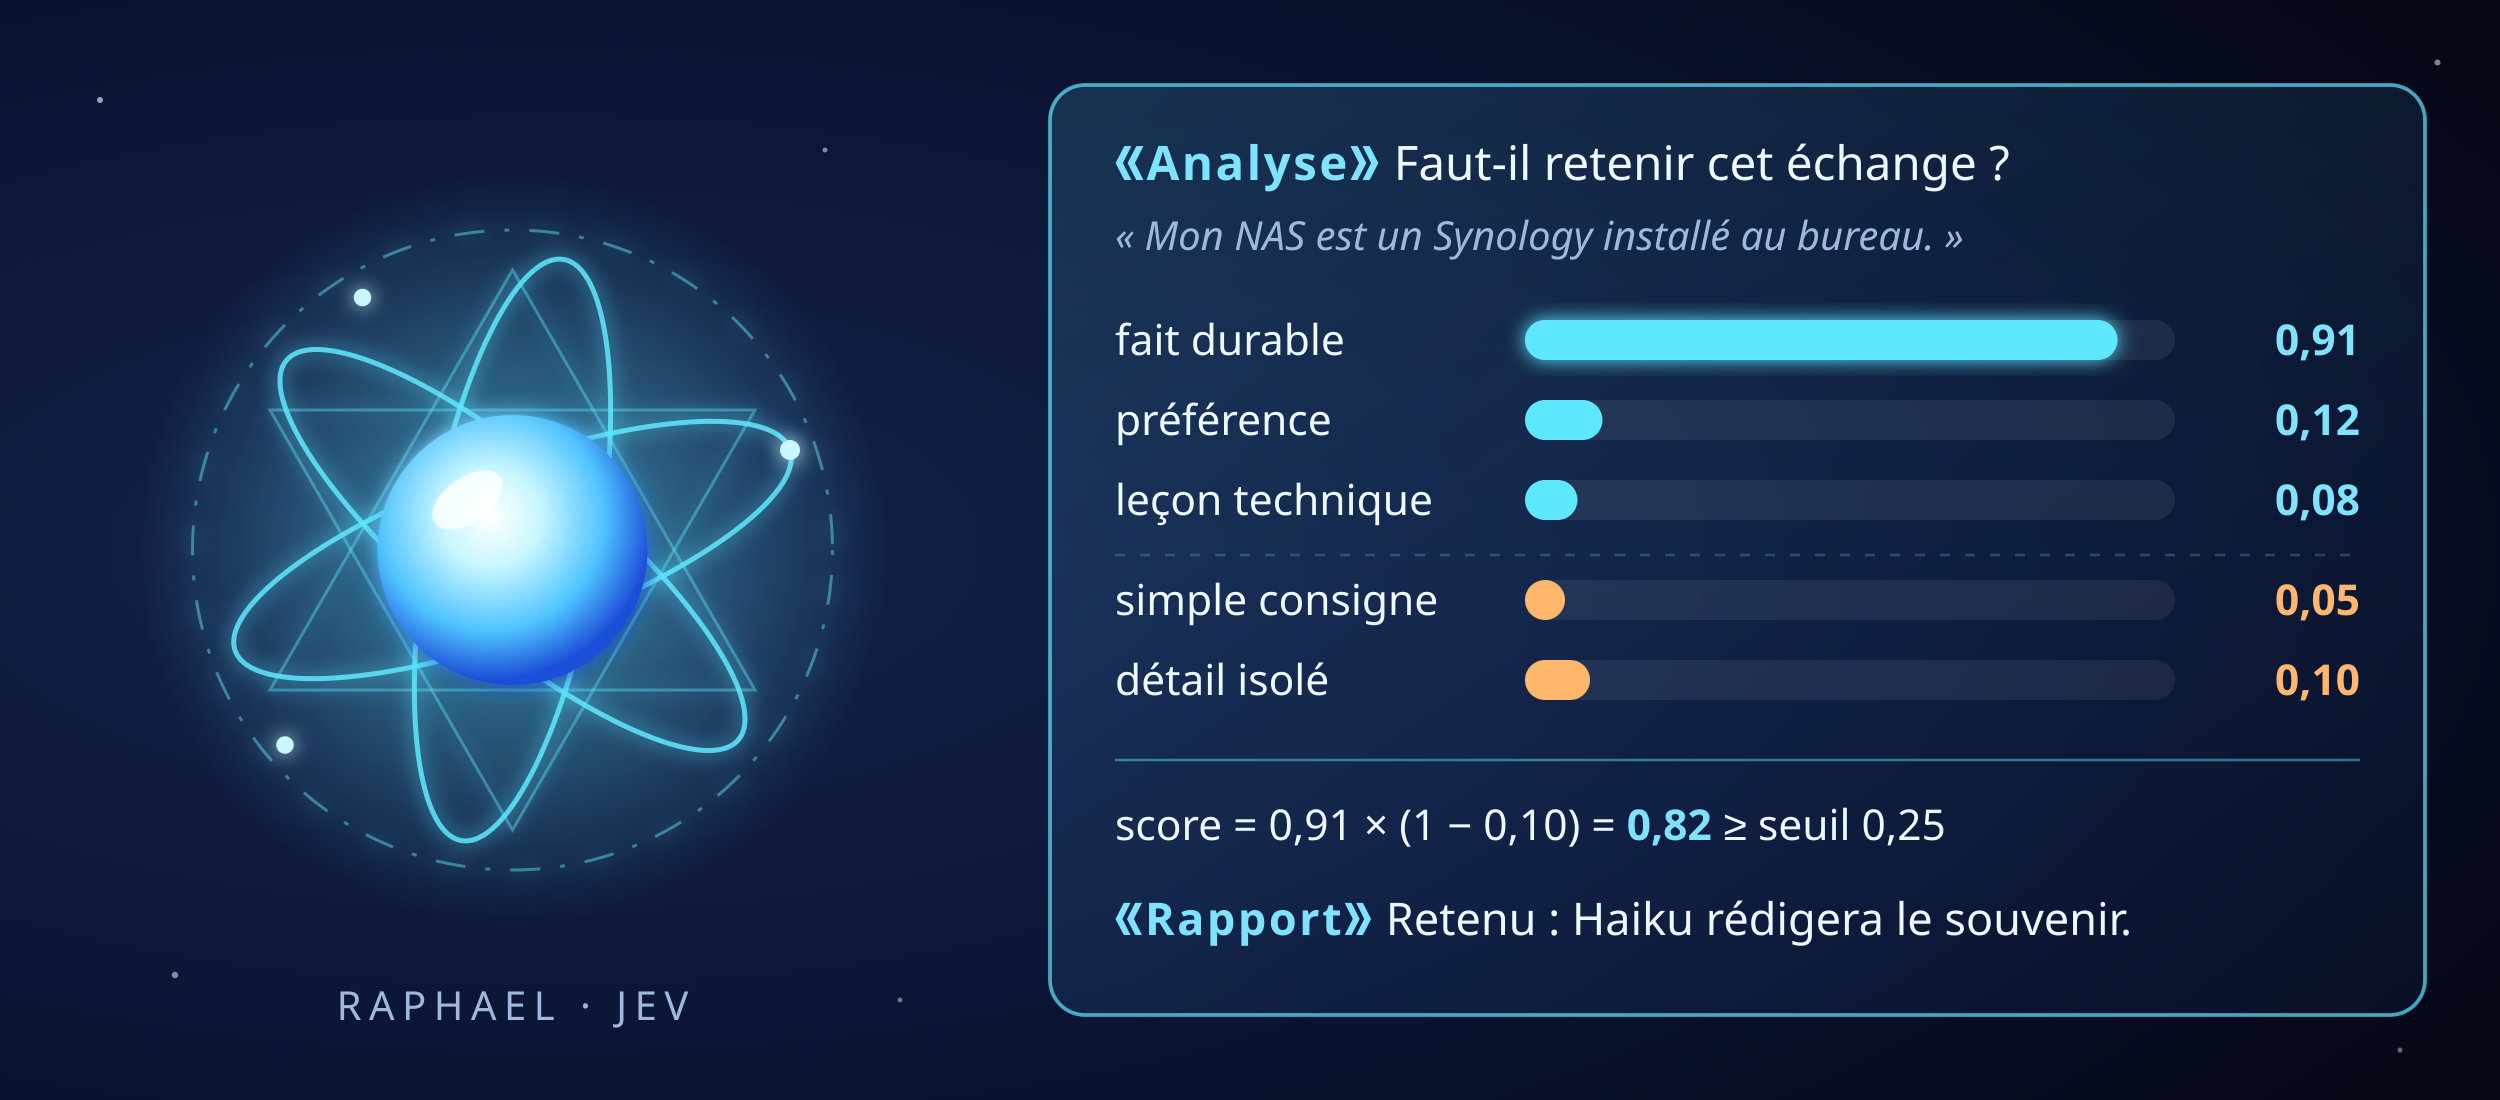
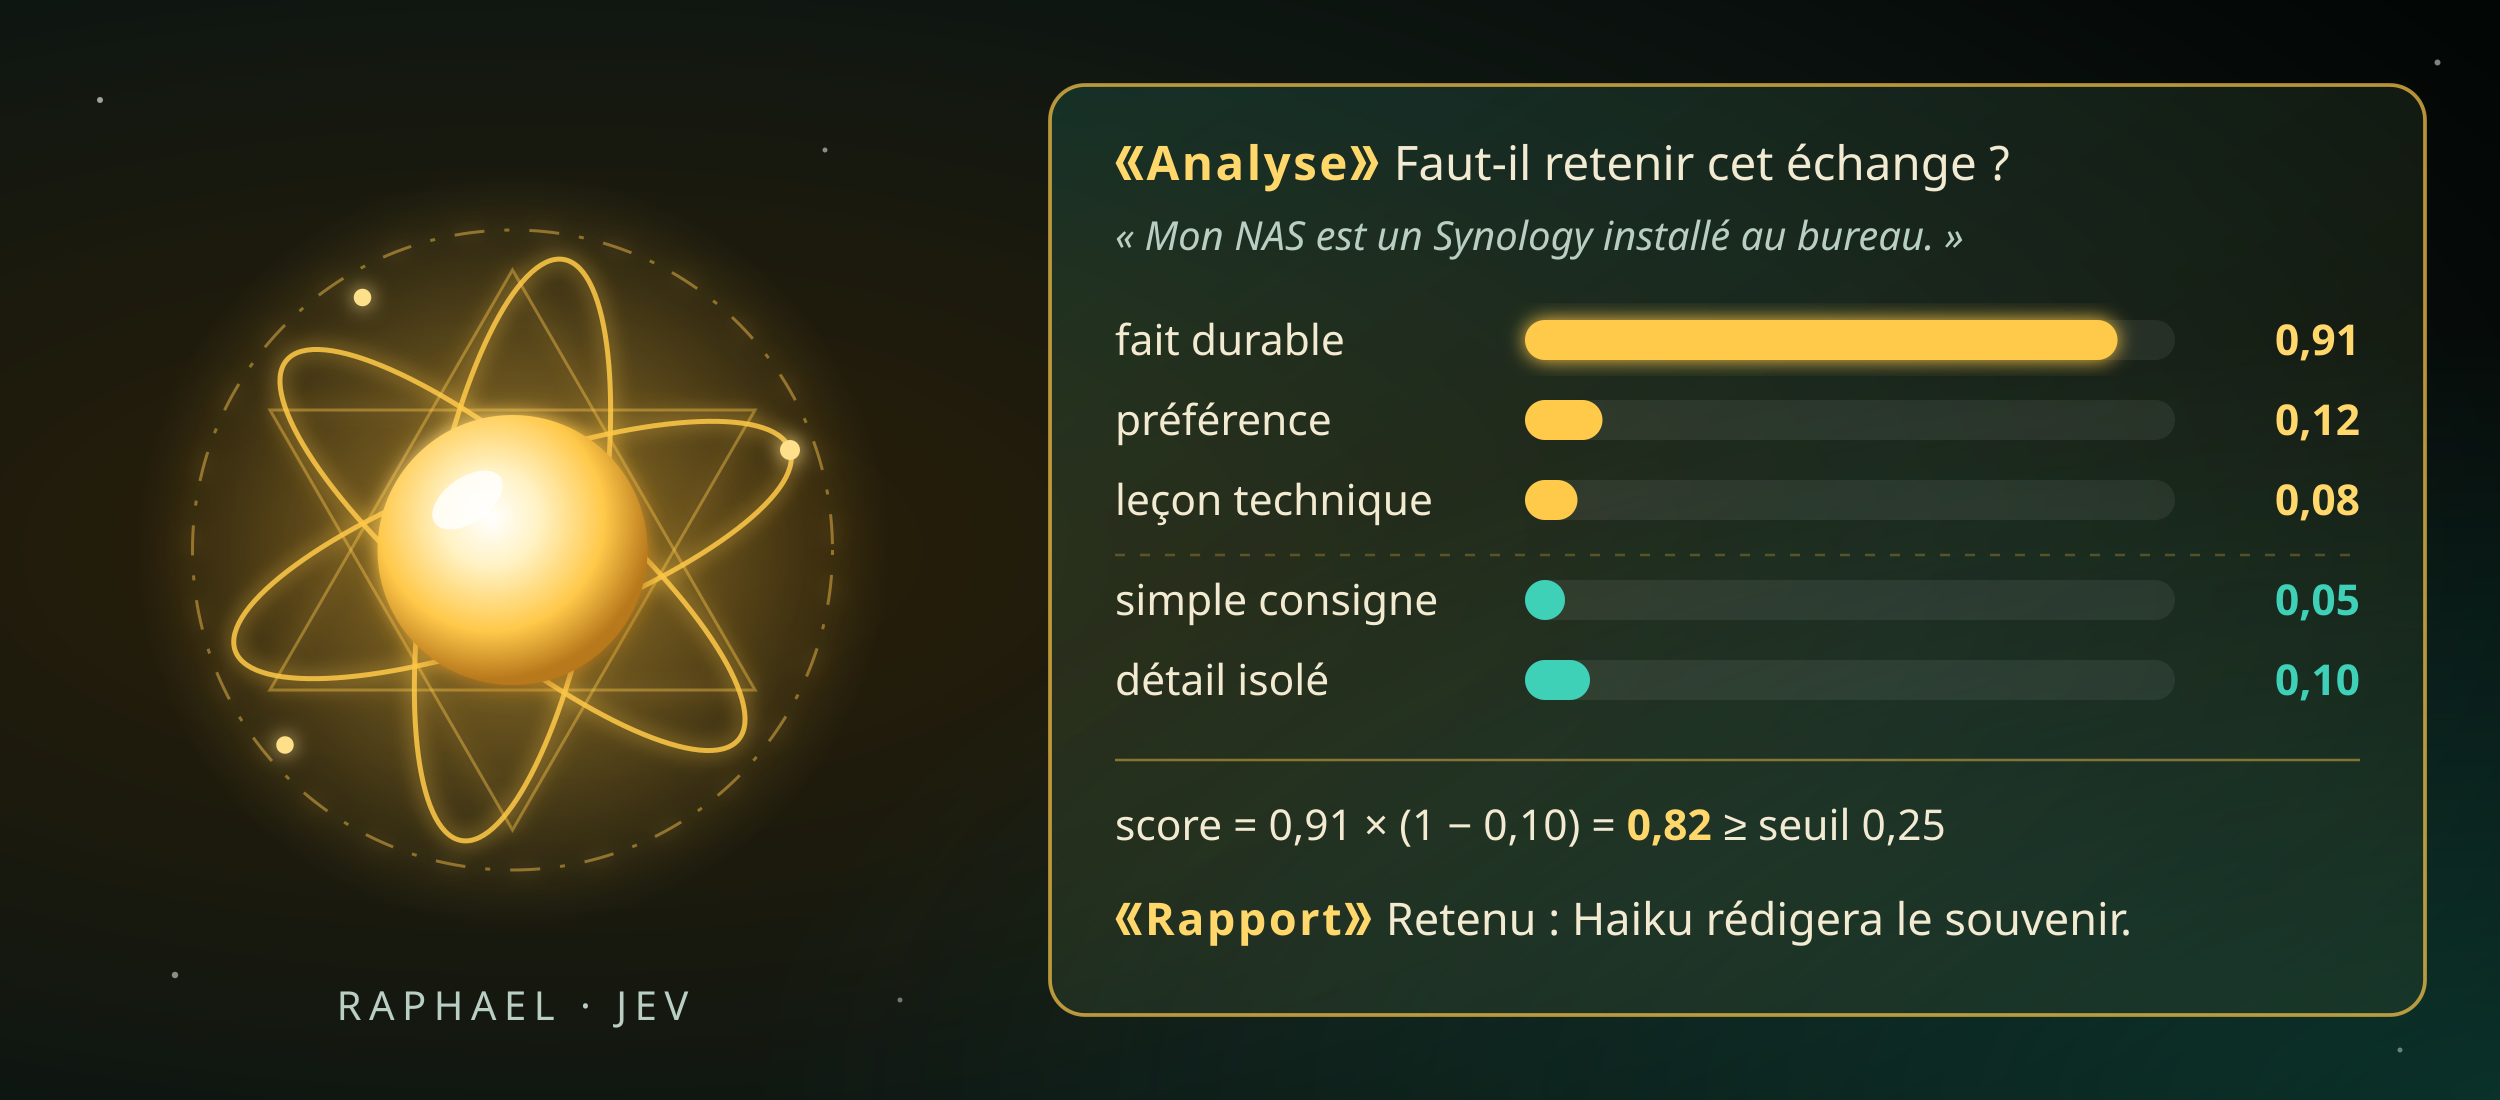
<svg xmlns="http://www.w3.org/2000/svg" width="1000" height="440" viewBox="0 0 1000 440">
  <defs>
    <radialGradient id="fond" cx="22%" cy="50%" r="90%">
-       <stop offset="0" stop-color="#15234d" />
-       <stop offset="0.6" stop-color="#0a1230" />
-       <stop offset="1" stop-color="#050816" />
+       <stop offset="0" stop-color="#2c1f07" />
+       <stop offset="0.6" stop-color="#0e1612" />
+       <stop offset="1" stop-color="#020605" />
    </radialGradient>
    <radialGradient id="orbe" cx="0.42" cy="0.38" r="0.6">
      <stop offset="0" stop-color="#ffffff" />
-       <stop offset="0.3" stop-color="#c9f7ff" />
-       <stop offset="0.7" stop-color="#4fc3ff" />
-       <stop offset="1" stop-color="#1d4fd8" />
+       <stop offset="0.3" stop-color="#fff2c4" />
+       <stop offset="0.7" stop-color="#ffc94a" />
+       <stop offset="1" stop-color="#b8781c" />
    </radialGradient>
    <radialGradient id="aura" cx="0.5" cy="0.5" r="0.5">
-       <stop offset="0" stop-color="#5ee7ff" stop-opacity="0.55" />
-       <stop offset="1" stop-color="#5ee7ff" stop-opacity="0" />
+       <stop offset="0" stop-color="#ffc94a" stop-opacity="0.55" />
+       <stop offset="1" stop-color="#ffc94a" stop-opacity="0" />
    </radialGradient>
    <linearGradient id="panneau" x1="0" y1="0" x2="1" y2="1">
-       <stop offset="0" stop-color="#5ee7ff" stop-opacity="0.14" />
-       <stop offset="1" stop-color="#3a7bff" stop-opacity="0.05" />
+       <stop offset="0" stop-color="#2fc7ad" stop-opacity="0.14" />
+       <stop offset="1" stop-color="#ffc94a" stop-opacity="0.05" />
    </linearGradient>
+     <radialGradient id="sarcelle" cx="1" cy="1" r="0.7">
+       <stop offset="0" stop-color="#1f9680" stop-opacity="0.3" />
+       <stop offset="1" stop-color="#1f9680" stop-opacity="0" />
+     </radialGradient>
    <filter id="lueur" x="-40%" y="-40%" width="180%" height="180%">
      <feGaussianBlur stdDeviation="4" result="flou" />
      <feMerge>
        <feMergeNode in="flou" />
        <feMergeNode in="SourceGraphic" />
      </feMerge>
    </filter>
  </defs>
  <rect width="1000" height="440" fill="url(#fond)" />
+   <rect width="1000" height="440" fill="url(#sarcelle)" />
  <g fill="#ffffff">
    <circle cx="40" cy="40" r="1.2" opacity="0.6" />
    <circle cx="330" cy="60" r="1" opacity="0.5" />
    <circle cx="70" cy="390" r="1.3" opacity="0.5" />
    <circle cx="360" cy="400" r="1" opacity="0.4" />
    <circle cx="975" cy="25" r="1.2" opacity="0.5" />
    <circle cx="960" cy="420" r="1" opacity="0.4" />
  </g>
  <g transform="translate(205 220)">
    <circle r="150" fill="url(#aura)" />
-     <g fill="none" stroke="#5ee7ff" filter="url(#lueur)">
+     <g fill="none" stroke="#ffc94a" filter="url(#lueur)">
      <circle r="128" stroke-width="1.2" stroke-opacity="0.45" stroke-dasharray="2 8 12 8" />
      <polygon points="0,-112 97,56 -97,56" stroke-width="1.2" stroke-opacity="0.4" />
      <polygon points="0,112 97,-56 -97,-56" stroke-width="1.2" stroke-opacity="0.4" />
      <ellipse rx="118" ry="34" stroke-width="2" stroke-opacity="0.85" transform="rotate(-20)" />
      <ellipse rx="118" ry="34" stroke-width="2" stroke-opacity="0.85" transform="rotate(40)" />
      <ellipse rx="118" ry="34" stroke-width="2" stroke-opacity="0.85" transform="rotate(100)" />
    </g>
    <circle r="54" fill="url(#orbe)" filter="url(#lueur)" />
    <ellipse cx="-18" cy="-20" rx="16" ry="9" transform="rotate(-35 -18 -20)" fill="#ffffff" opacity="0.8" />
-     <g fill="#c9f7ff" filter="url(#lueur)">
+     <g fill="#ffe08a" filter="url(#lueur)">
      <circle cx="111" cy="-40" r="4" />
      <circle cx="-60" cy="-101" r="3.5" />
      <circle cx="-91" cy="78" r="3.5" />
    </g>
  </g>
-   <text x="205" y="408" text-anchor="middle" font-family="Segoe UI, Noto Sans, Helvetica Neue, Arial, sans-serif" font-size="16" fill="#9fb8dd" letter-spacing="3">RAPHAEL · JEV</text>
+   <text x="205" y="408" text-anchor="middle" font-family="Segoe UI, Noto Sans, Helvetica Neue, Arial, sans-serif" font-size="16" fill="#b9cfc4" letter-spacing="3">RAPHAEL · JEV</text>
  <g font-family="Segoe UI, Noto Sans, Helvetica Neue, Arial, sans-serif">
-     <rect x="420" y="34" width="550" height="372" rx="14" fill="url(#panneau)" stroke="#5ee7ff" stroke-opacity="0.7" stroke-width="1.5" />
-     <text x="446" y="72" font-size="19" font-weight="700" fill="#7fe3ff" letter-spacing="1">《Analyse》 <tspan fill="#eef8ff" font-weight="400" letter-spacing="0">Faut-il retenir cet échange ?</tspan>
+     <rect x="420" y="34" width="550" height="372" rx="14" fill="url(#panneau)" stroke="#ffc94a" stroke-opacity="0.7" stroke-width="1.5" />
+     <text x="446" y="72" font-size="19" font-weight="700" fill="#ffd76a" letter-spacing="1">《Analyse》 <tspan fill="#f3ead2" font-weight="400" letter-spacing="0">Faut-il retenir cet échange ?</tspan>
    </text>
-     <text x="446" y="100" font-size="16" font-style="italic" fill="#9fb8dd">« Mon NAS est un Synology installé au bureau. »</text>
-     <g font-size="17" fill="#eef8ff">
+     <text x="446" y="100" font-size="16" font-style="italic" fill="#b9cfc4">« Mon NAS est un Synology installé au bureau. »</text>
+     <g font-size="17" fill="#f3ead2">
      <text x="446" y="142">fait durable</text>
      <text x="446" y="174">préférence</text>
      <text x="446" y="206">leçon technique</text>
      <text x="446" y="246">simple consigne</text>
      <text x="446" y="278">détail isolé</text>
    </g>
    <g>
      <rect x="610" y="128" width="260" height="16" rx="8" fill="#ffffff" opacity="0.07" />
-       <rect x="610" y="128" width="237" height="16" rx="8" fill="#5ee7ff" filter="url(#lueur)" />
+       <rect x="610" y="128" width="237" height="16" rx="8" fill="#ffc94a" filter="url(#lueur)" />
      <rect x="610" y="160" width="260" height="16" rx="8" fill="#ffffff" opacity="0.07" />
-       <rect x="610" y="160" width="31" height="16" rx="8" fill="#5ee7ff" />
+       <rect x="610" y="160" width="31" height="16" rx="8" fill="#ffc94a" />
      <rect x="610" y="192" width="260" height="16" rx="8" fill="#ffffff" opacity="0.07" />
-       <rect x="610" y="192" width="21" height="16" rx="8" fill="#5ee7ff" />
-       <line x1="446" y1="222" x2="944" y2="222" stroke="#5ee7ff" stroke-opacity="0.25" stroke-dasharray="4 6" />
+       <rect x="610" y="192" width="21" height="16" rx="8" fill="#ffc94a" />
+       <line x1="446" y1="222" x2="944" y2="222" stroke="#ffc94a" stroke-opacity="0.25" stroke-dasharray="4 6" />
      <rect x="610" y="232" width="260" height="16" rx="8" fill="#ffffff" opacity="0.07" />
-       <rect x="610" y="232" width="16" height="16" rx="8" fill="#ffb86b" />
+       <rect x="610" y="232" width="16" height="16" rx="8" fill="#3fd1b8" />
      <rect x="610" y="264" width="260" height="16" rx="8" fill="#ffffff" opacity="0.07" />
-       <rect x="610" y="264" width="26" height="16" rx="8" fill="#ffb86b" />
+       <rect x="610" y="264" width="26" height="16" rx="8" fill="#3fd1b8" />
    </g>
    <g font-size="17" font-weight="700" text-anchor="end">
-       <text x="944" y="142" fill="#7fe3ff">0,91</text>
-       <text x="944" y="174" fill="#7fe3ff">0,12</text>
-       <text x="944" y="206" fill="#7fe3ff">0,08</text>
-       <text x="944" y="246" fill="#ffb86b">0,05</text>
-       <text x="944" y="278" fill="#ffb86b">0,10</text>
+       <text x="944" y="142" fill="#ffd76a">0,91</text>
+       <text x="944" y="174" fill="#ffd76a">0,12</text>
+       <text x="944" y="206" fill="#ffd76a">0,08</text>
+       <text x="944" y="246" fill="#3fd1b8">0,05</text>
+       <text x="944" y="278" fill="#3fd1b8">0,10</text>
    </g>
-     <line x1="446" y1="304" x2="944" y2="304" stroke="#5ee7ff" stroke-opacity="0.45" />
-     <text x="446" y="336" font-size="17" fill="#eef8ff">score = 0,91 × (1 − 0,10) = <tspan font-weight="700" fill="#7fe3ff">0,82</tspan>  ≥  seuil 0,25</text>
-     <text x="446" y="374" font-size="18" font-weight="700" fill="#7fe3ff" letter-spacing="1">《Rapport》 <tspan fill="#eef8ff" font-weight="400" letter-spacing="0">Retenu : Haiku rédigera le souvenir.</tspan>
+     <line x1="446" y1="304" x2="944" y2="304" stroke="#ffc94a" stroke-opacity="0.45" />
+     <text x="446" y="336" font-size="17" fill="#f3ead2">score = 0,91 × (1 − 0,10) = <tspan font-weight="700" fill="#ffd76a">0,82</tspan>  ≥  seuil 0,25</text>
+     <text x="446" y="374" font-size="18" font-weight="700" fill="#ffd76a" letter-spacing="1">《Rapport》 <tspan fill="#f3ead2" font-weight="400" letter-spacing="0">Retenu : Haiku rédigera le souvenir.</tspan>
    </text>
  </g>
</svg>
